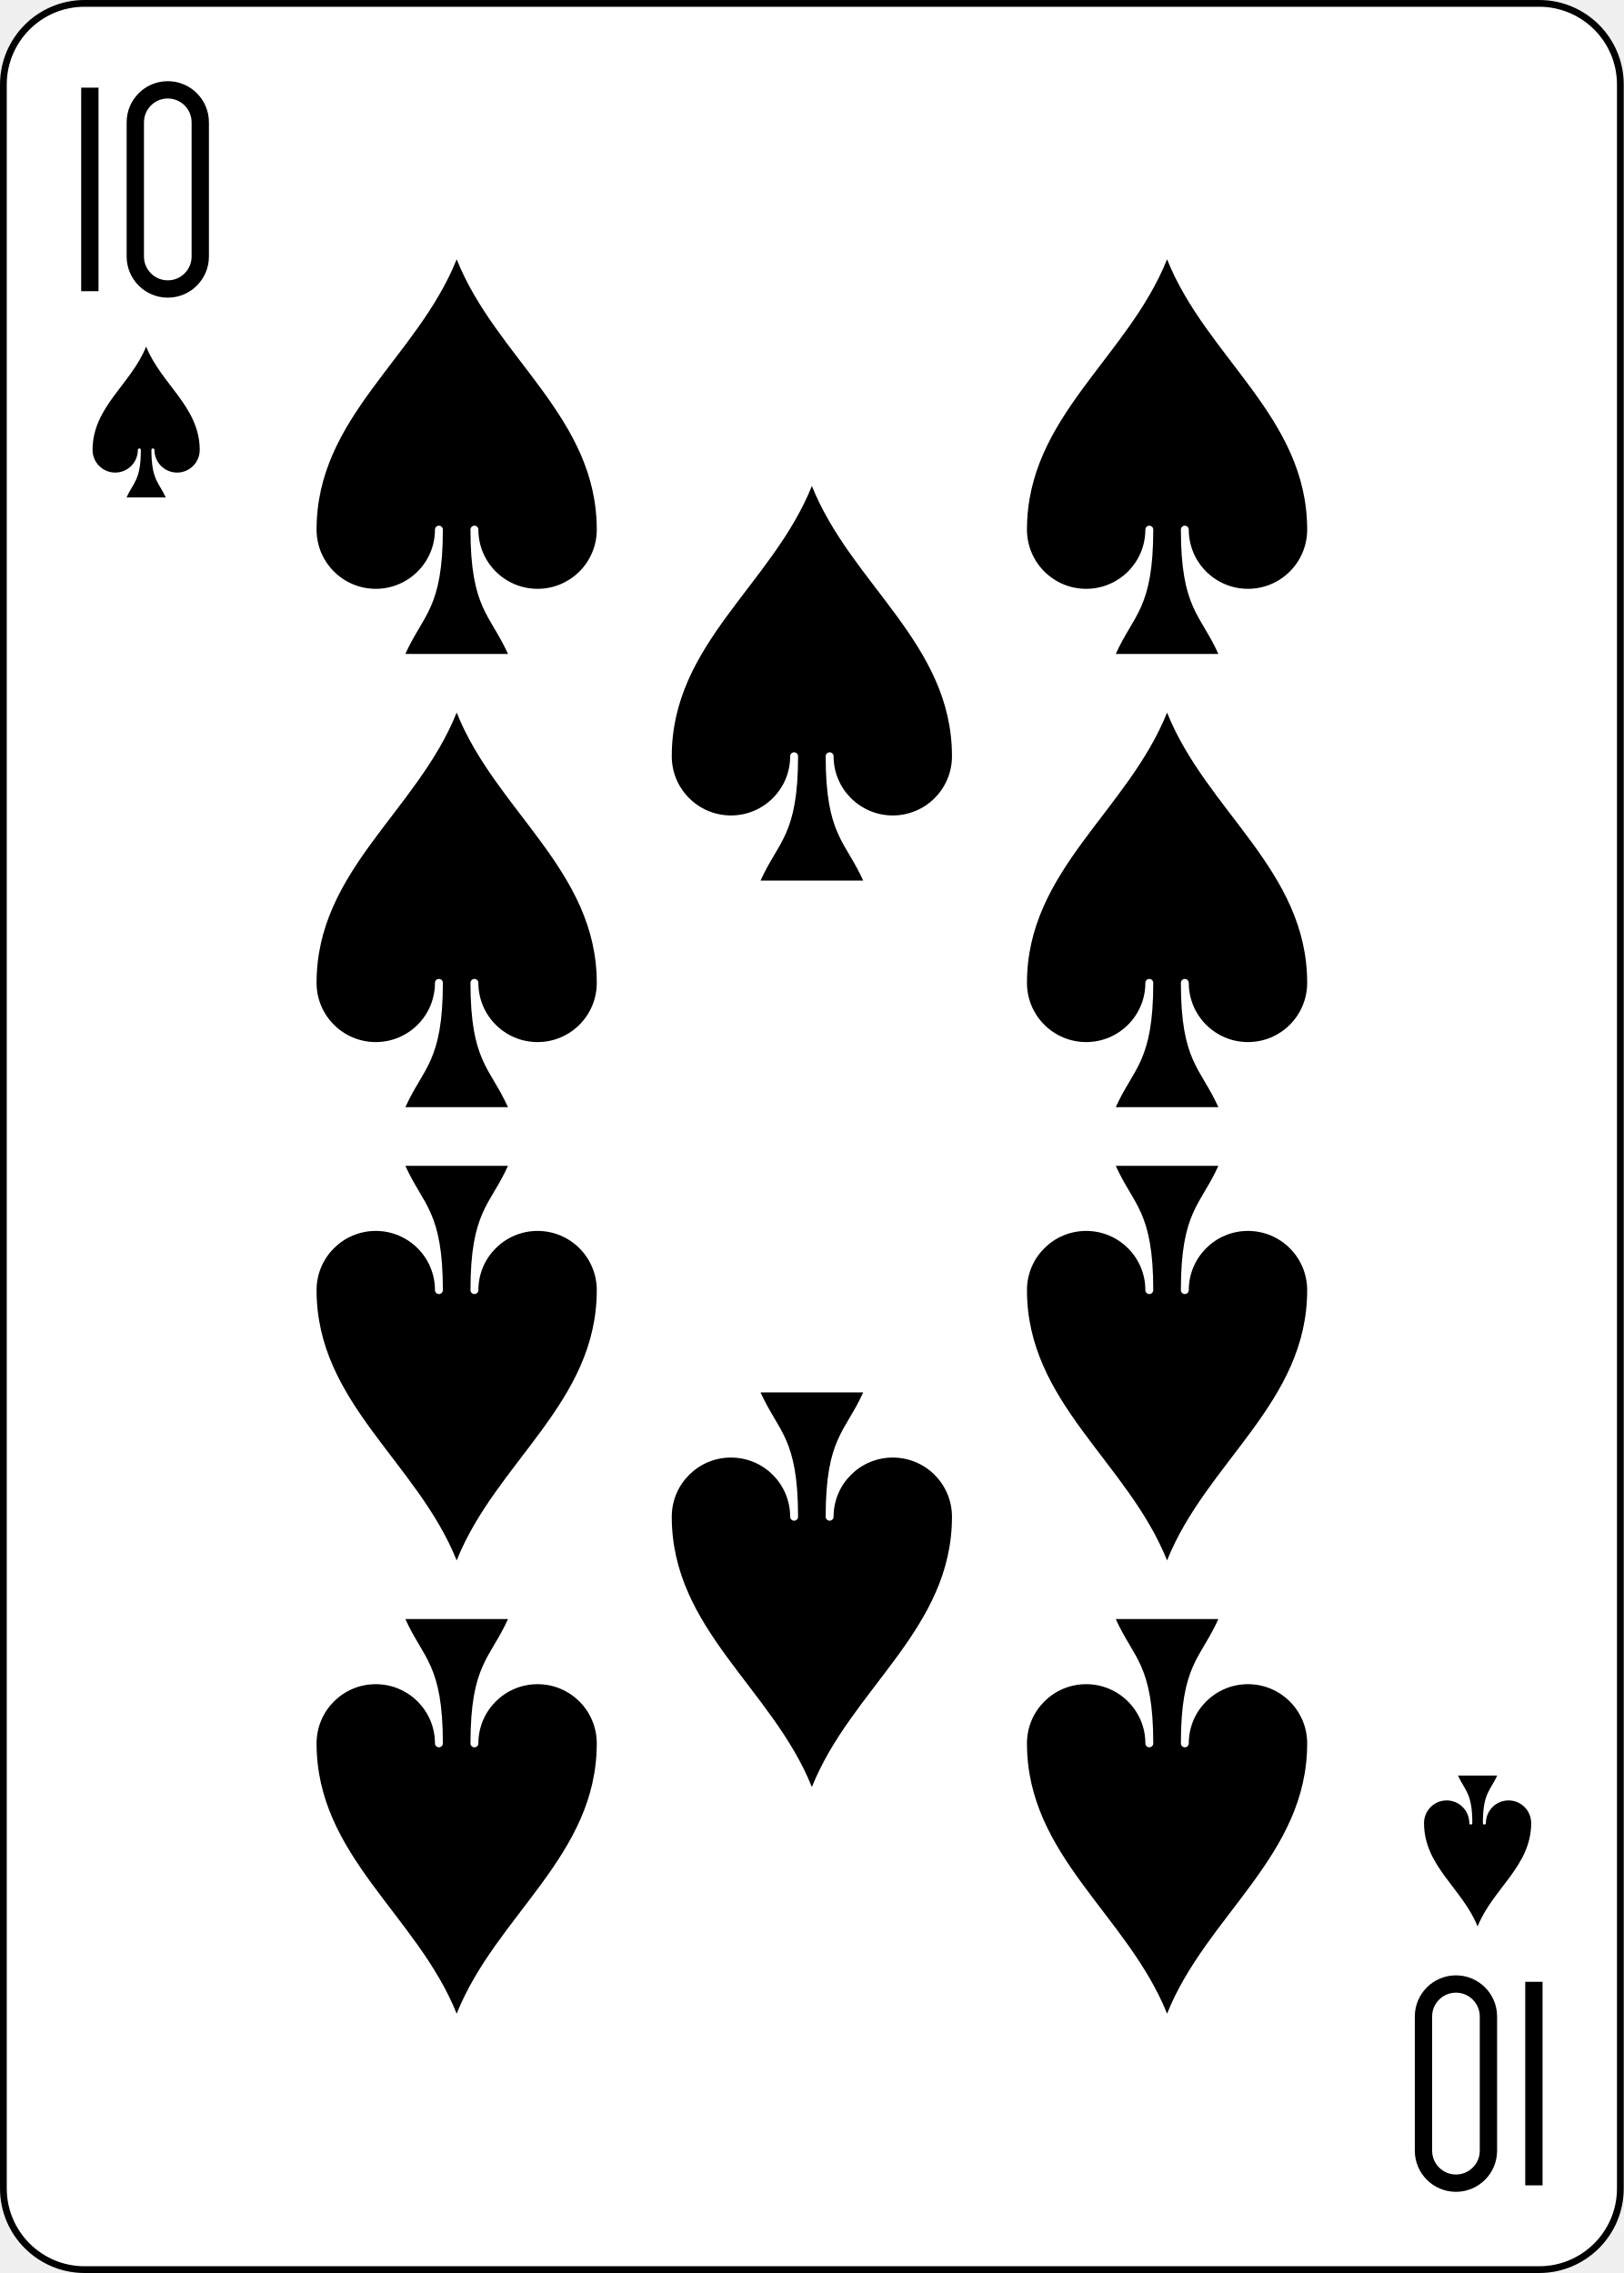
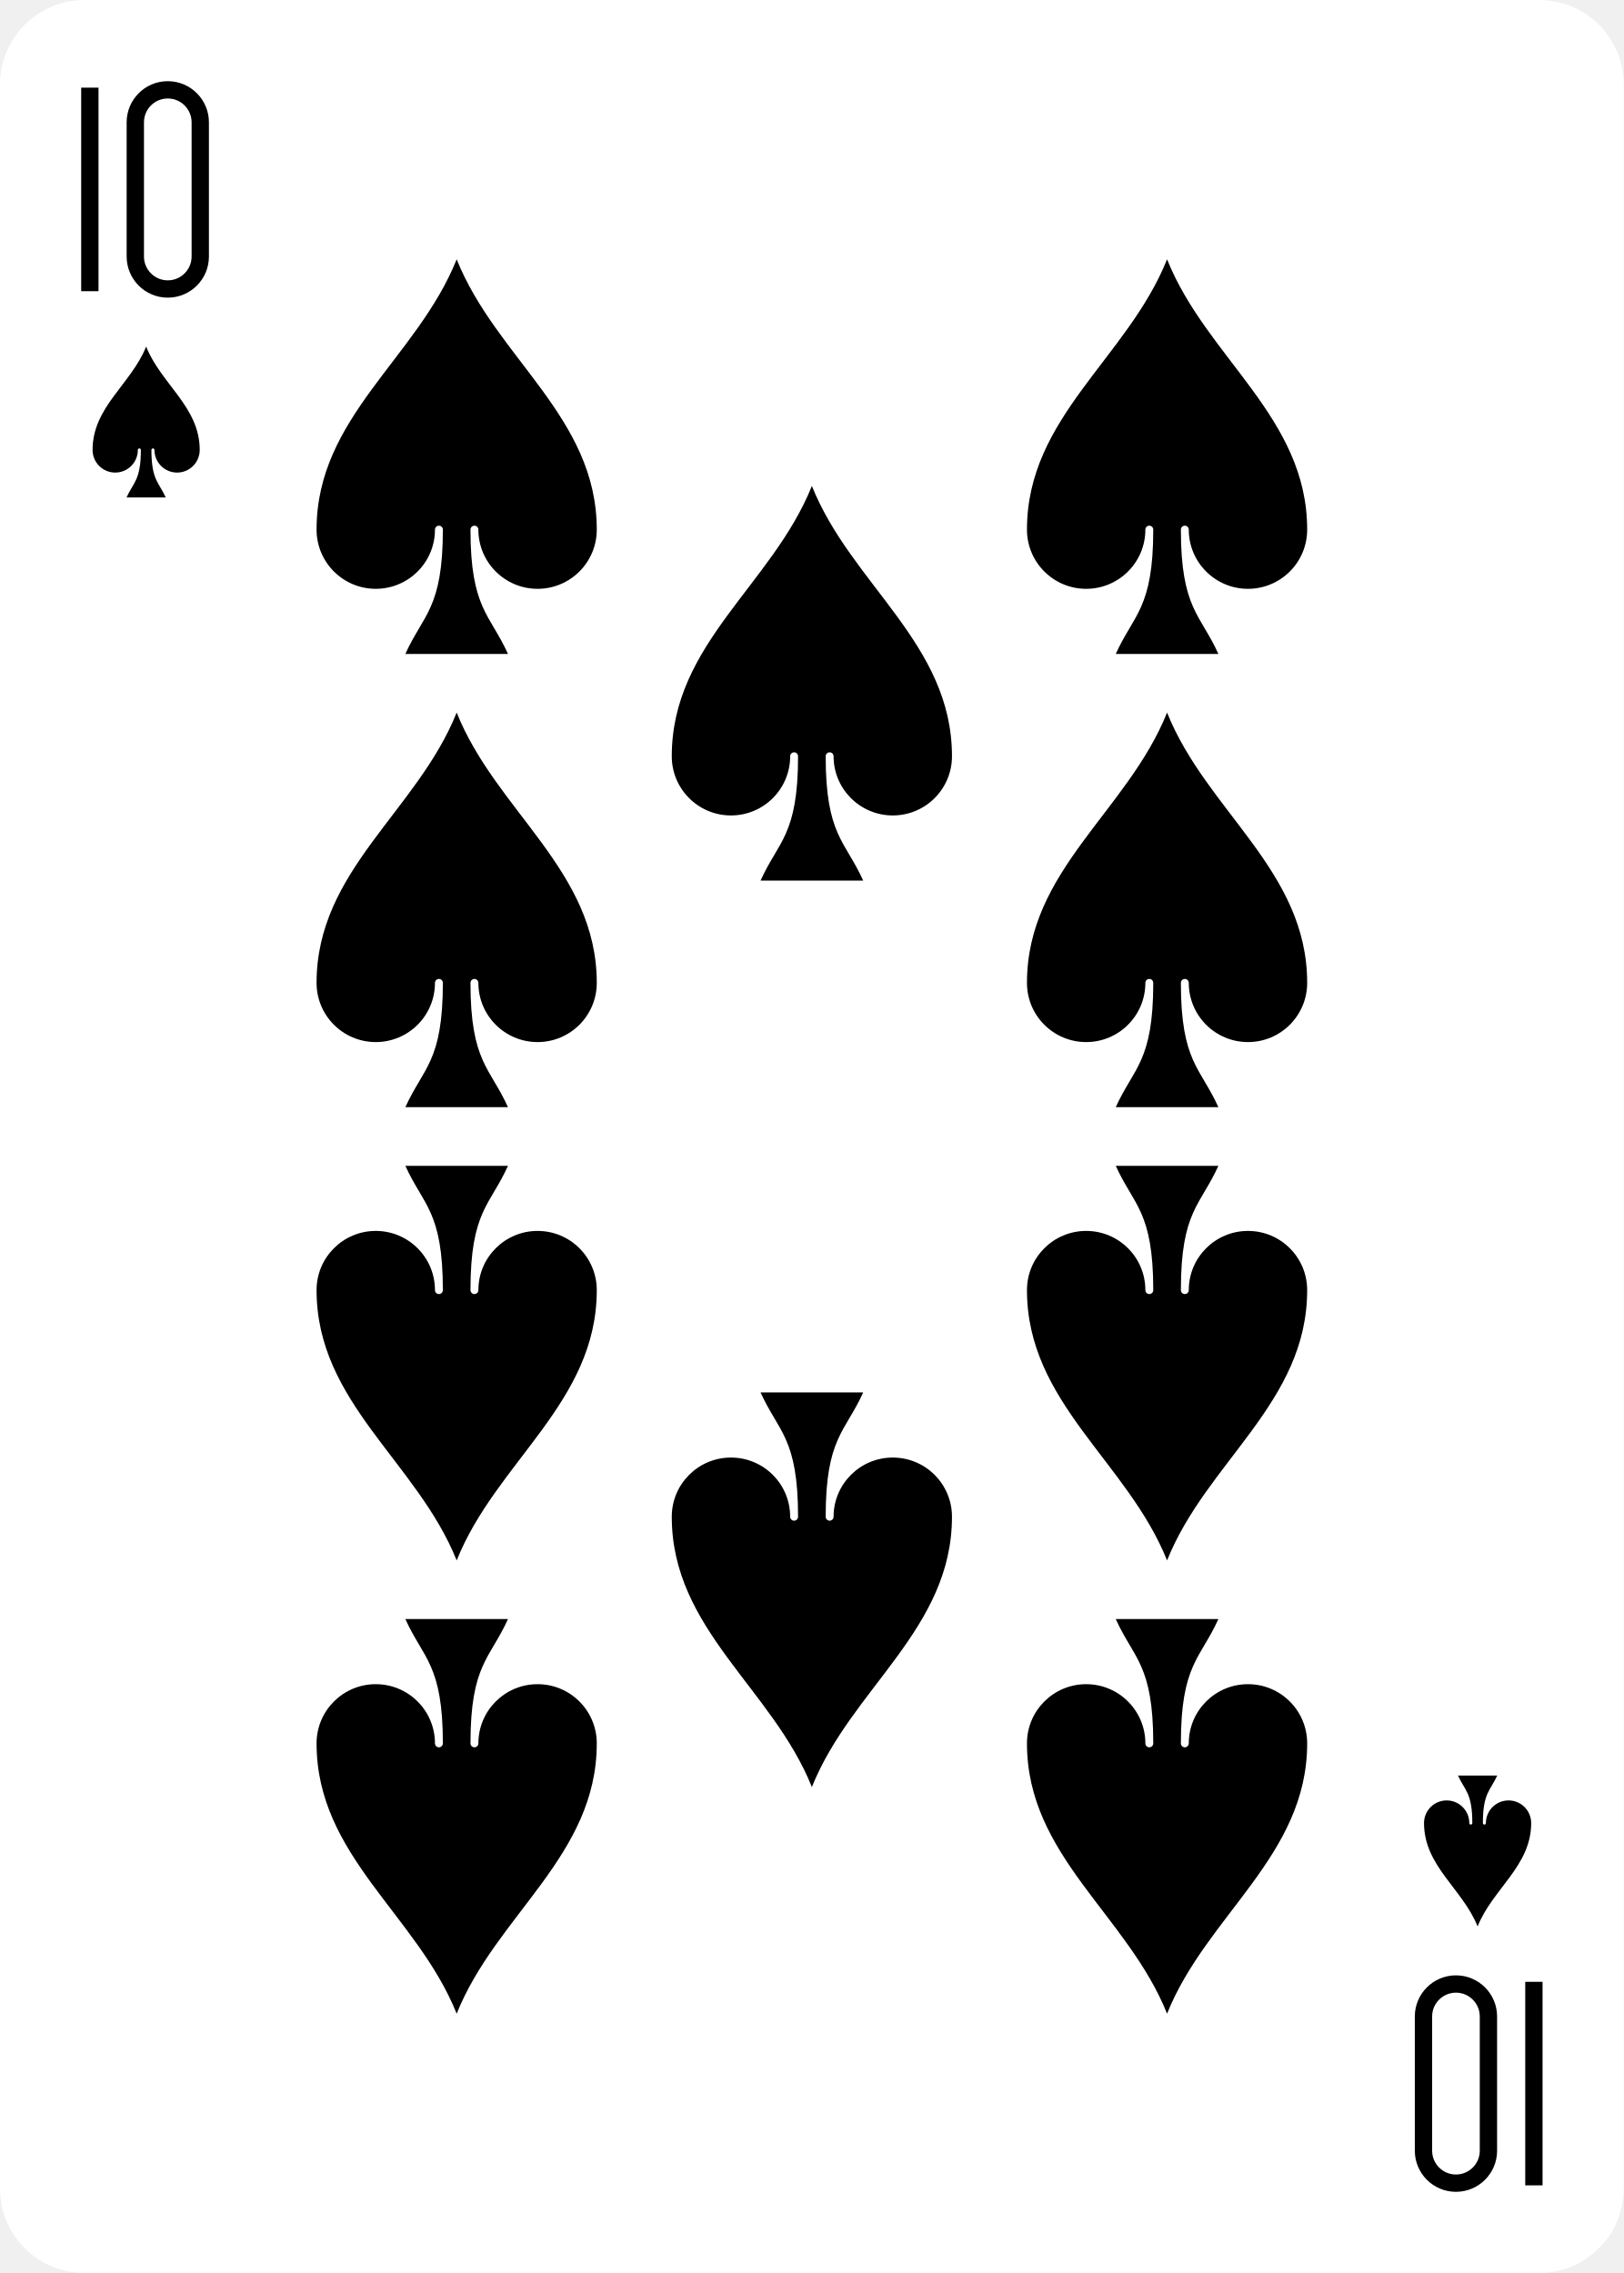
<svg xmlns="http://www.w3.org/2000/svg" xmlns:xlink="http://www.w3.org/1999/xlink" class="card" face="TS" height="13.125in" preserveAspectRatio="none" viewBox="-120 -168 240 336" width="9.375in">
  <style>
    /* CSS pour centrer le SVG dans l'écran */
    svg {
        position: absolute;
        top: 50%;
        left: 50%;
        transform: translate(-50%, -50%);
    }
    body {
        margin: 0;
        overflow: hidden;
    }
</style>
  <defs>
    <symbol id="SST" viewBox="-600 -600 1200 1200" preserveAspectRatio="xMinYMid">
      <path d="M0 -500C100 -250 355 -100 355 185A150 150 0 0 1 55 185A10 10 0 0 0 35 185C35 385 85 400 130 500L-130 500C-85 400 -35 385 -35 185A10 10 0 0 0 -55 185A150 150 0 0 1 -355 185C-355 -100 -100 -250 0 -500Z" fill="black" />
    </symbol>
    <symbol id="VST" viewBox="-500 -500 1000 1000" preserveAspectRatio="xMinYMid">
      <path d="M-260 430L-260 -430M-50 0L-50 -310A150 150 0 0 1 250 -310L250 310A150 150 0 0 1 -50 310Z" stroke="black" stroke-width="80" stroke-linecap="square" stroke-miterlimit="1.5" fill="none" />
    </symbol>
  </defs>
-   <rect width="239" height="335" x="-119.5" y="-167.5" rx="12" ry="12" fill="white" stroke="black" />
+   <rect width="239" height="335" x="-119.5" y="-167.5" rx="12" ry="12" fill="white" stroke="white" />
  <use xlink:href="#VST" height="32" width="32" x="-114.4" y="-156" />
  <use xlink:href="#SST" height="26.769" width="26.769" x="-111.784" y="-119" />
  <use xlink:href="#SST" height="70" width="70" x="-87.501" y="-135.501" />
  <use xlink:href="#SST" height="70" width="70" x="17.501" y="-135.501" />
  <use xlink:href="#SST" height="70" width="70" x="-87.501" y="-68.5" />
  <use xlink:href="#SST" height="70" width="70" x="17.501" y="-68.5" />
  <use xlink:href="#SST" height="70" width="70" x="-35" y="-102" />
  <g transform="rotate(180)">
    <use xlink:href="#VST" height="32" width="32" x="-114.4" y="-156" />
    <use xlink:href="#SST" height="26.769" width="26.769" x="-111.784" y="-119" />
    <use xlink:href="#SST" height="70" width="70" x="-87.501" y="-135.501" />
    <use xlink:href="#SST" height="70" width="70" x="17.501" y="-135.501" />
    <use xlink:href="#SST" height="70" width="70" x="-87.501" y="-68.5" />
    <use xlink:href="#SST" height="70" width="70" x="17.501" y="-68.5" />
    <use xlink:href="#SST" height="70" width="70" x="-35" y="-102" />
  </g>
</svg>
